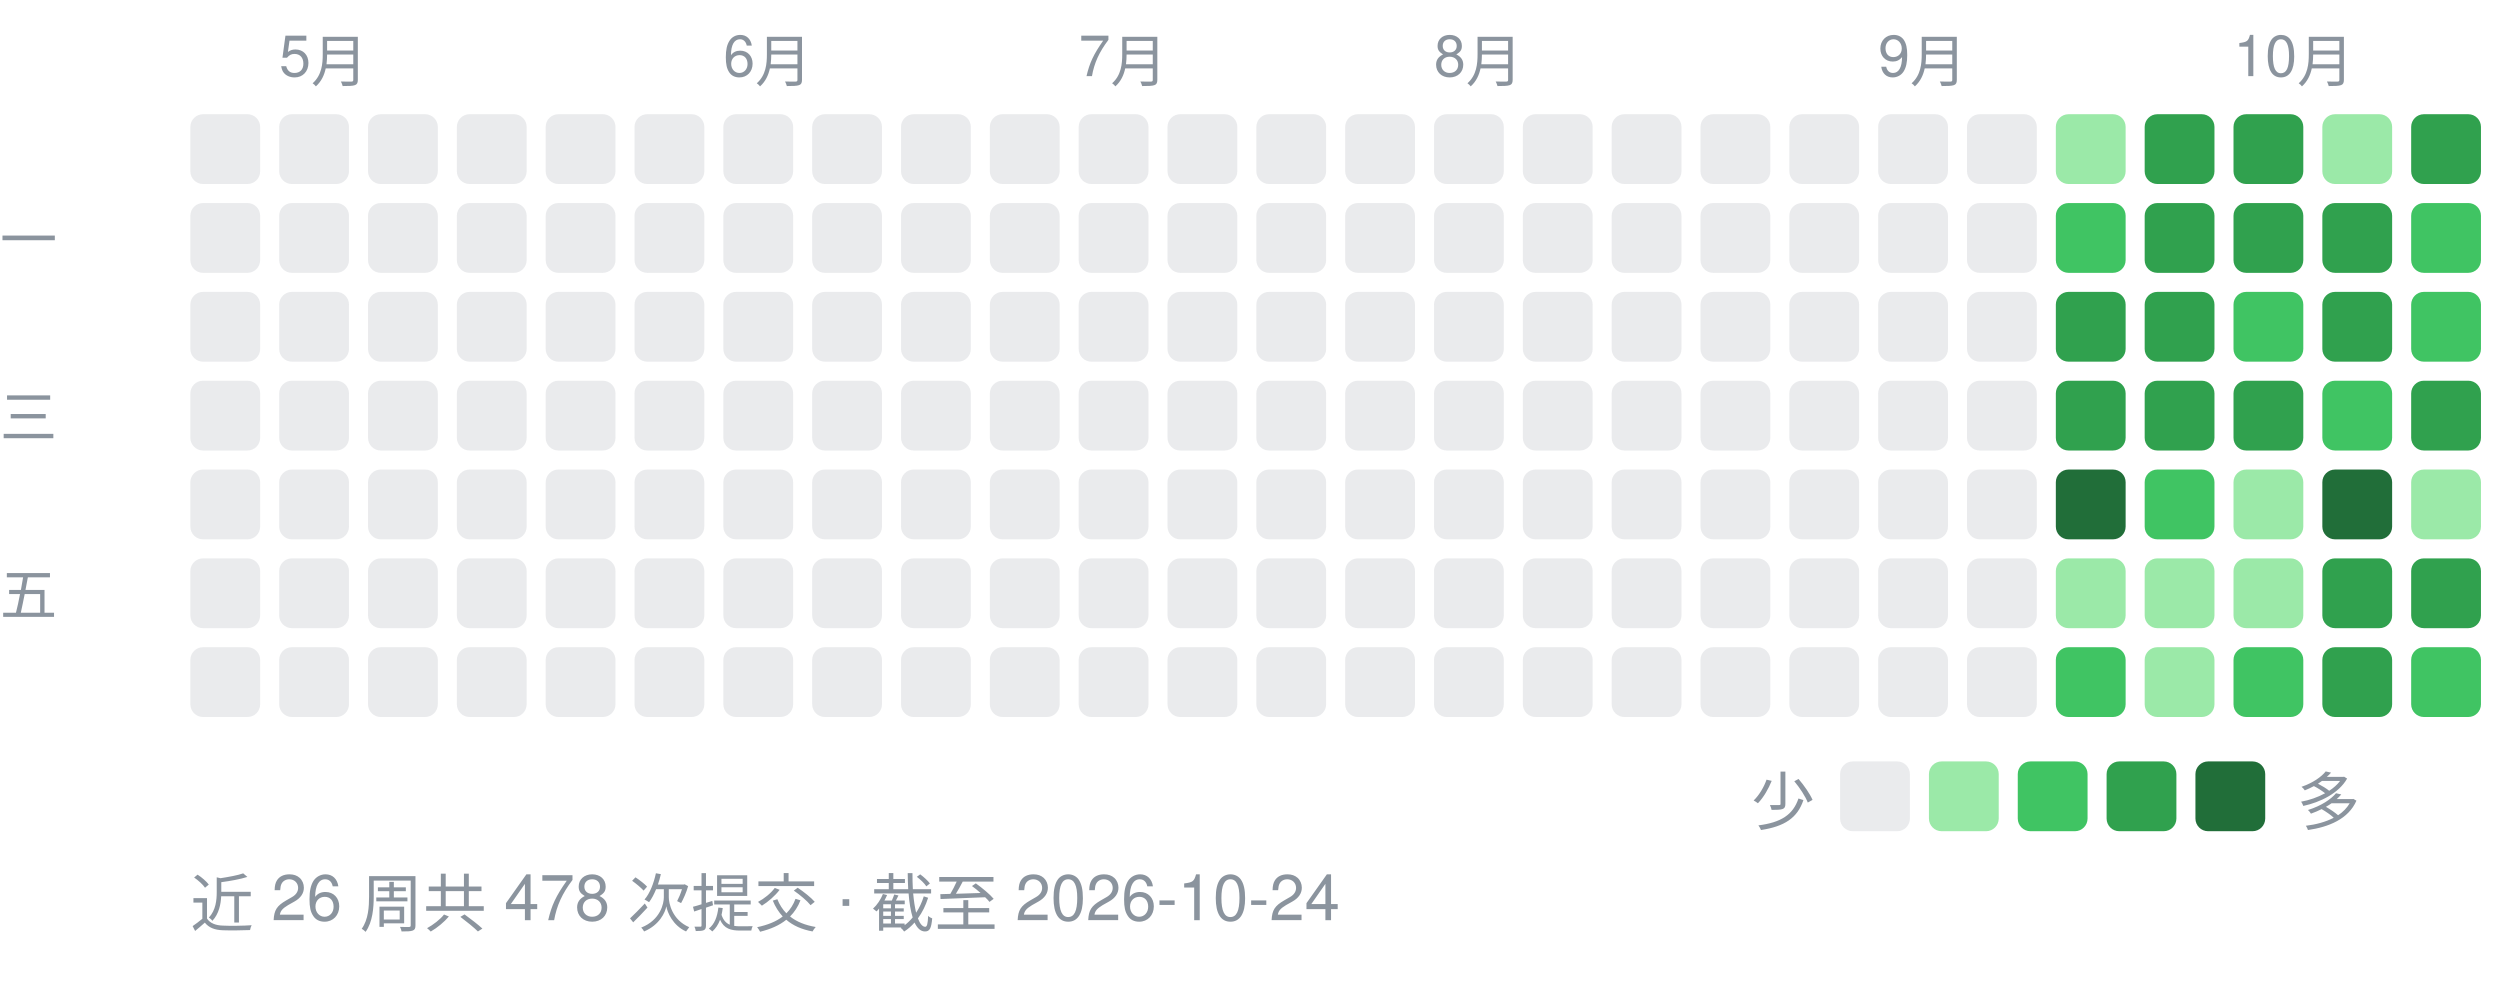
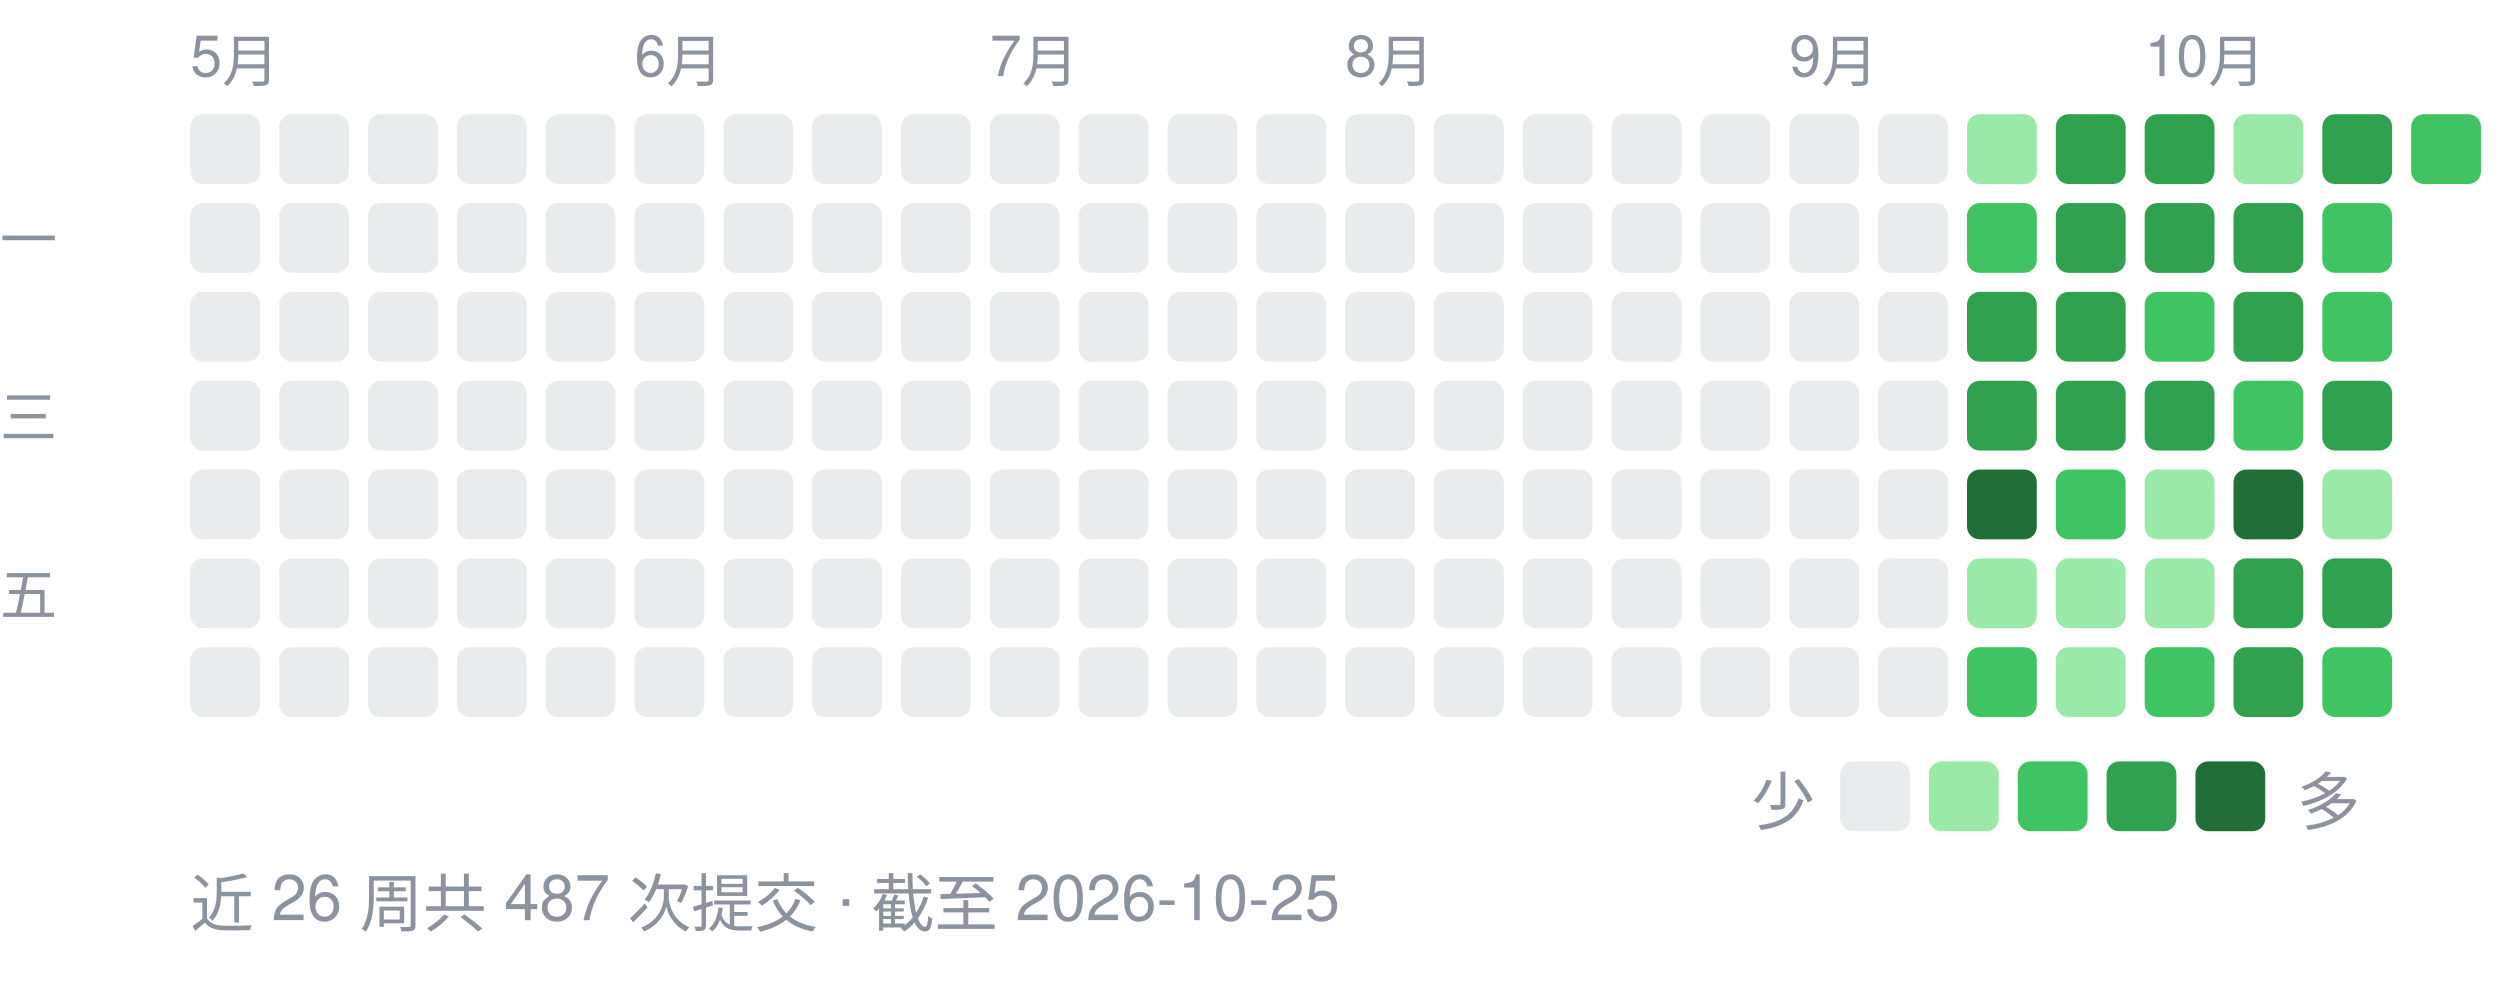
<svg xmlns="http://www.w3.org/2000/svg" width="394" height="156" viewBox="0 0 394 156" role="img">
  <g font-family="-apple-system,BlinkMacSystemFont,Segoe UI,Helvetica,Arial,PingFang SC,sans-serif" font-size="9" fill="#8b949e">
-     <text x="44" y="12">5月</text>
-     <text x="114" y="12">6月</text>
-     <text x="170" y="12">7月</text>
-     <text x="226" y="12">8月</text>
-     <text x="296" y="12">9月</text>
-     <text x="352" y="12">10月</text>
+     <text x="30" y="12">5月</text>
+     <text x="100" y="12">6月</text>
+     <text x="156" y="12">7月</text>
+     <text x="212" y="12">8月</text>
+     <text x="282" y="12">9月</text>
+     <text x="338" y="12">10月</text>
    <text x="0" y="41">一</text>
    <text x="0" y="69">三</text>
    <text x="0" y="97">五</text>
  </g>
  <rect x="30" y="18" width="11" height="11" rx="2" fill="rgba(139,148,158,0.18)" />
  <rect x="30" y="32" width="11" height="11" rx="2" fill="rgba(139,148,158,0.18)" />
  <rect x="30" y="46" width="11" height="11" rx="2" fill="rgba(139,148,158,0.18)" />
  <rect x="30" y="60" width="11" height="11" rx="2" fill="rgba(139,148,158,0.18)" />
  <rect x="30" y="74" width="11" height="11" rx="2" fill="rgba(139,148,158,0.18)" />
  <rect x="30" y="88" width="11" height="11" rx="2" fill="rgba(139,148,158,0.18)" />
  <rect x="30" y="102" width="11" height="11" rx="2" fill="rgba(139,148,158,0.18)" />
  <rect x="44" y="18" width="11" height="11" rx="2" fill="rgba(139,148,158,0.18)" />
  <rect x="44" y="32" width="11" height="11" rx="2" fill="rgba(139,148,158,0.18)" />
  <rect x="44" y="46" width="11" height="11" rx="2" fill="rgba(139,148,158,0.18)" />
  <rect x="44" y="60" width="11" height="11" rx="2" fill="rgba(139,148,158,0.18)" />
  <rect x="44" y="74" width="11" height="11" rx="2" fill="rgba(139,148,158,0.18)" />
  <rect x="44" y="88" width="11" height="11" rx="2" fill="rgba(139,148,158,0.18)" />
  <rect x="44" y="102" width="11" height="11" rx="2" fill="rgba(139,148,158,0.18)" />
  <rect x="58" y="18" width="11" height="11" rx="2" fill="rgba(139,148,158,0.18)" />
  <rect x="58" y="32" width="11" height="11" rx="2" fill="rgba(139,148,158,0.18)" />
  <rect x="58" y="46" width="11" height="11" rx="2" fill="rgba(139,148,158,0.18)" />
  <rect x="58" y="60" width="11" height="11" rx="2" fill="rgba(139,148,158,0.18)" />
  <rect x="58" y="74" width="11" height="11" rx="2" fill="rgba(139,148,158,0.18)" />
  <rect x="58" y="88" width="11" height="11" rx="2" fill="rgba(139,148,158,0.18)" />
  <rect x="58" y="102" width="11" height="11" rx="2" fill="rgba(139,148,158,0.18)" />
  <rect x="72" y="18" width="11" height="11" rx="2" fill="rgba(139,148,158,0.18)" />
  <rect x="72" y="32" width="11" height="11" rx="2" fill="rgba(139,148,158,0.18)" />
  <rect x="72" y="46" width="11" height="11" rx="2" fill="rgba(139,148,158,0.18)" />
  <rect x="72" y="60" width="11" height="11" rx="2" fill="rgba(139,148,158,0.18)" />
  <rect x="72" y="74" width="11" height="11" rx="2" fill="rgba(139,148,158,0.18)" />
  <rect x="72" y="88" width="11" height="11" rx="2" fill="rgba(139,148,158,0.18)" />
  <rect x="72" y="102" width="11" height="11" rx="2" fill="rgba(139,148,158,0.18)" />
  <rect x="86" y="18" width="11" height="11" rx="2" fill="rgba(139,148,158,0.18)" />
  <rect x="86" y="32" width="11" height="11" rx="2" fill="rgba(139,148,158,0.18)" />
  <rect x="86" y="46" width="11" height="11" rx="2" fill="rgba(139,148,158,0.18)" />
  <rect x="86" y="60" width="11" height="11" rx="2" fill="rgba(139,148,158,0.18)" />
  <rect x="86" y="74" width="11" height="11" rx="2" fill="rgba(139,148,158,0.18)" />
  <rect x="86" y="88" width="11" height="11" rx="2" fill="rgba(139,148,158,0.18)" />
  <rect x="86" y="102" width="11" height="11" rx="2" fill="rgba(139,148,158,0.18)" />
  <rect x="100" y="18" width="11" height="11" rx="2" fill="rgba(139,148,158,0.18)" />
  <rect x="100" y="32" width="11" height="11" rx="2" fill="rgba(139,148,158,0.18)" />
  <rect x="100" y="46" width="11" height="11" rx="2" fill="rgba(139,148,158,0.18)" />
  <rect x="100" y="60" width="11" height="11" rx="2" fill="rgba(139,148,158,0.18)" />
  <rect x="100" y="74" width="11" height="11" rx="2" fill="rgba(139,148,158,0.18)" />
  <rect x="100" y="88" width="11" height="11" rx="2" fill="rgba(139,148,158,0.18)" />
  <rect x="100" y="102" width="11" height="11" rx="2" fill="rgba(139,148,158,0.18)" />
  <rect x="114" y="18" width="11" height="11" rx="2" fill="rgba(139,148,158,0.18)" />
  <rect x="114" y="32" width="11" height="11" rx="2" fill="rgba(139,148,158,0.18)" />
  <rect x="114" y="46" width="11" height="11" rx="2" fill="rgba(139,148,158,0.18)" />
  <rect x="114" y="60" width="11" height="11" rx="2" fill="rgba(139,148,158,0.18)" />
  <rect x="114" y="74" width="11" height="11" rx="2" fill="rgba(139,148,158,0.18)" />
  <rect x="114" y="88" width="11" height="11" rx="2" fill="rgba(139,148,158,0.18)" />
  <rect x="114" y="102" width="11" height="11" rx="2" fill="rgba(139,148,158,0.18)" />
  <rect x="128" y="18" width="11" height="11" rx="2" fill="rgba(139,148,158,0.18)" />
  <rect x="128" y="32" width="11" height="11" rx="2" fill="rgba(139,148,158,0.18)" />
  <rect x="128" y="46" width="11" height="11" rx="2" fill="rgba(139,148,158,0.18)" />
  <rect x="128" y="60" width="11" height="11" rx="2" fill="rgba(139,148,158,0.18)" />
  <rect x="128" y="74" width="11" height="11" rx="2" fill="rgba(139,148,158,0.18)" />
  <rect x="128" y="88" width="11" height="11" rx="2" fill="rgba(139,148,158,0.18)" />
  <rect x="128" y="102" width="11" height="11" rx="2" fill="rgba(139,148,158,0.18)" />
  <rect x="142" y="18" width="11" height="11" rx="2" fill="rgba(139,148,158,0.18)" />
  <rect x="142" y="32" width="11" height="11" rx="2" fill="rgba(139,148,158,0.18)" />
  <rect x="142" y="46" width="11" height="11" rx="2" fill="rgba(139,148,158,0.18)" />
  <rect x="142" y="60" width="11" height="11" rx="2" fill="rgba(139,148,158,0.18)" />
  <rect x="142" y="74" width="11" height="11" rx="2" fill="rgba(139,148,158,0.18)" />
  <rect x="142" y="88" width="11" height="11" rx="2" fill="rgba(139,148,158,0.18)" />
  <rect x="142" y="102" width="11" height="11" rx="2" fill="rgba(139,148,158,0.18)" />
  <rect x="156" y="18" width="11" height="11" rx="2" fill="rgba(139,148,158,0.18)" />
  <rect x="156" y="32" width="11" height="11" rx="2" fill="rgba(139,148,158,0.18)" />
  <rect x="156" y="46" width="11" height="11" rx="2" fill="rgba(139,148,158,0.18)" />
  <rect x="156" y="60" width="11" height="11" rx="2" fill="rgba(139,148,158,0.18)" />
  <rect x="156" y="74" width="11" height="11" rx="2" fill="rgba(139,148,158,0.18)" />
  <rect x="156" y="88" width="11" height="11" rx="2" fill="rgba(139,148,158,0.18)" />
  <rect x="156" y="102" width="11" height="11" rx="2" fill="rgba(139,148,158,0.18)" />
  <rect x="170" y="18" width="11" height="11" rx="2" fill="rgba(139,148,158,0.18)" />
  <rect x="170" y="32" width="11" height="11" rx="2" fill="rgba(139,148,158,0.18)" />
  <rect x="170" y="46" width="11" height="11" rx="2" fill="rgba(139,148,158,0.18)" />
  <rect x="170" y="60" width="11" height="11" rx="2" fill="rgba(139,148,158,0.18)" />
  <rect x="170" y="74" width="11" height="11" rx="2" fill="rgba(139,148,158,0.18)" />
  <rect x="170" y="88" width="11" height="11" rx="2" fill="rgba(139,148,158,0.18)" />
  <rect x="170" y="102" width="11" height="11" rx="2" fill="rgba(139,148,158,0.18)" />
  <rect x="184" y="18" width="11" height="11" rx="2" fill="rgba(139,148,158,0.18)" />
  <rect x="184" y="32" width="11" height="11" rx="2" fill="rgba(139,148,158,0.18)" />
  <rect x="184" y="46" width="11" height="11" rx="2" fill="rgba(139,148,158,0.18)" />
  <rect x="184" y="60" width="11" height="11" rx="2" fill="rgba(139,148,158,0.18)" />
  <rect x="184" y="74" width="11" height="11" rx="2" fill="rgba(139,148,158,0.18)" />
  <rect x="184" y="88" width="11" height="11" rx="2" fill="rgba(139,148,158,0.18)" />
  <rect x="184" y="102" width="11" height="11" rx="2" fill="rgba(139,148,158,0.18)" />
  <rect x="198" y="18" width="11" height="11" rx="2" fill="rgba(139,148,158,0.18)" />
  <rect x="198" y="32" width="11" height="11" rx="2" fill="rgba(139,148,158,0.18)" />
  <rect x="198" y="46" width="11" height="11" rx="2" fill="rgba(139,148,158,0.18)" />
  <rect x="198" y="60" width="11" height="11" rx="2" fill="rgba(139,148,158,0.18)" />
  <rect x="198" y="74" width="11" height="11" rx="2" fill="rgba(139,148,158,0.18)" />
  <rect x="198" y="88" width="11" height="11" rx="2" fill="rgba(139,148,158,0.18)" />
  <rect x="198" y="102" width="11" height="11" rx="2" fill="rgba(139,148,158,0.18)" />
  <rect x="212" y="18" width="11" height="11" rx="2" fill="rgba(139,148,158,0.18)" />
  <rect x="212" y="32" width="11" height="11" rx="2" fill="rgba(139,148,158,0.18)" />
  <rect x="212" y="46" width="11" height="11" rx="2" fill="rgba(139,148,158,0.18)" />
  <rect x="212" y="60" width="11" height="11" rx="2" fill="rgba(139,148,158,0.18)" />
  <rect x="212" y="74" width="11" height="11" rx="2" fill="rgba(139,148,158,0.18)" />
  <rect x="212" y="88" width="11" height="11" rx="2" fill="rgba(139,148,158,0.18)" />
  <rect x="212" y="102" width="11" height="11" rx="2" fill="rgba(139,148,158,0.18)" />
  <rect x="226" y="18" width="11" height="11" rx="2" fill="rgba(139,148,158,0.18)" />
  <rect x="226" y="32" width="11" height="11" rx="2" fill="rgba(139,148,158,0.18)" />
  <rect x="226" y="46" width="11" height="11" rx="2" fill="rgba(139,148,158,0.18)" />
  <rect x="226" y="60" width="11" height="11" rx="2" fill="rgba(139,148,158,0.18)" />
  <rect x="226" y="74" width="11" height="11" rx="2" fill="rgba(139,148,158,0.18)" />
  <rect x="226" y="88" width="11" height="11" rx="2" fill="rgba(139,148,158,0.18)" />
  <rect x="226" y="102" width="11" height="11" rx="2" fill="rgba(139,148,158,0.18)" />
  <rect x="240" y="18" width="11" height="11" rx="2" fill="rgba(139,148,158,0.18)" />
  <rect x="240" y="32" width="11" height="11" rx="2" fill="rgba(139,148,158,0.18)" />
  <rect x="240" y="46" width="11" height="11" rx="2" fill="rgba(139,148,158,0.18)" />
  <rect x="240" y="60" width="11" height="11" rx="2" fill="rgba(139,148,158,0.18)" />
  <rect x="240" y="74" width="11" height="11" rx="2" fill="rgba(139,148,158,0.18)" />
  <rect x="240" y="88" width="11" height="11" rx="2" fill="rgba(139,148,158,0.18)" />
  <rect x="240" y="102" width="11" height="11" rx="2" fill="rgba(139,148,158,0.18)" />
  <rect x="254" y="18" width="11" height="11" rx="2" fill="rgba(139,148,158,0.18)" />
  <rect x="254" y="32" width="11" height="11" rx="2" fill="rgba(139,148,158,0.18)" />
  <rect x="254" y="46" width="11" height="11" rx="2" fill="rgba(139,148,158,0.18)" />
  <rect x="254" y="60" width="11" height="11" rx="2" fill="rgba(139,148,158,0.18)" />
  <rect x="254" y="74" width="11" height="11" rx="2" fill="rgba(139,148,158,0.18)" />
  <rect x="254" y="88" width="11" height="11" rx="2" fill="rgba(139,148,158,0.18)" />
  <rect x="254" y="102" width="11" height="11" rx="2" fill="rgba(139,148,158,0.18)" />
  <rect x="268" y="18" width="11" height="11" rx="2" fill="rgba(139,148,158,0.18)" />
  <rect x="268" y="32" width="11" height="11" rx="2" fill="rgba(139,148,158,0.18)" />
  <rect x="268" y="46" width="11" height="11" rx="2" fill="rgba(139,148,158,0.18)" />
  <rect x="268" y="60" width="11" height="11" rx="2" fill="rgba(139,148,158,0.18)" />
  <rect x="268" y="74" width="11" height="11" rx="2" fill="rgba(139,148,158,0.18)" />
  <rect x="268" y="88" width="11" height="11" rx="2" fill="rgba(139,148,158,0.18)" />
  <rect x="268" y="102" width="11" height="11" rx="2" fill="rgba(139,148,158,0.18)" />
  <rect x="282" y="18" width="11" height="11" rx="2" fill="rgba(139,148,158,0.18)" />
  <rect x="282" y="32" width="11" height="11" rx="2" fill="rgba(139,148,158,0.18)" />
  <rect x="282" y="46" width="11" height="11" rx="2" fill="rgba(139,148,158,0.18)" />
  <rect x="282" y="60" width="11" height="11" rx="2" fill="rgba(139,148,158,0.18)" />
  <rect x="282" y="74" width="11" height="11" rx="2" fill="rgba(139,148,158,0.18)" />
  <rect x="282" y="88" width="11" height="11" rx="2" fill="rgba(139,148,158,0.18)" />
  <rect x="282" y="102" width="11" height="11" rx="2" fill="rgba(139,148,158,0.18)" />
  <rect x="296" y="18" width="11" height="11" rx="2" fill="rgba(139,148,158,0.18)" />
  <rect x="296" y="32" width="11" height="11" rx="2" fill="rgba(139,148,158,0.18)" />
  <rect x="296" y="46" width="11" height="11" rx="2" fill="rgba(139,148,158,0.18)" />
  <rect x="296" y="60" width="11" height="11" rx="2" fill="rgba(139,148,158,0.18)" />
  <rect x="296" y="74" width="11" height="11" rx="2" fill="rgba(139,148,158,0.18)" />
  <rect x="296" y="88" width="11" height="11" rx="2" fill="rgba(139,148,158,0.18)" />
  <rect x="296" y="102" width="11" height="11" rx="2" fill="rgba(139,148,158,0.18)" />
-   <rect x="310" y="18" width="11" height="11" rx="2" fill="rgba(139,148,158,0.18)" />
-   <rect x="310" y="32" width="11" height="11" rx="2" fill="rgba(139,148,158,0.18)" />
-   <rect x="310" y="46" width="11" height="11" rx="2" fill="rgba(139,148,158,0.18)" />
-   <rect x="310" y="60" width="11" height="11" rx="2" fill="rgba(139,148,158,0.18)" />
-   <rect x="310" y="74" width="11" height="11" rx="2" fill="rgba(139,148,158,0.18)" />
-   <rect x="310" y="88" width="11" height="11" rx="2" fill="rgba(139,148,158,0.18)" />
-   <rect x="310" y="102" width="11" height="11" rx="2" fill="rgba(139,148,158,0.18)" />
-   <rect x="324" y="18" width="11" height="11" rx="2" fill="#9be9a8" />
-   <rect x="324" y="32" width="11" height="11" rx="2" fill="#40c463" />
+   <rect x="310" y="18" width="11" height="11" rx="2" fill="#9be9a8" />
+   <rect x="310" y="32" width="11" height="11" rx="2" fill="#40c463" />
+   <rect x="310" y="46" width="11" height="11" rx="2" fill="#30a14e" />
+   <rect x="310" y="60" width="11" height="11" rx="2" fill="#30a14e" />
+   <rect x="310" y="74" width="11" height="11" rx="2" fill="#216e39" />
+   <rect x="310" y="88" width="11" height="11" rx="2" fill="#9be9a8" />
+   <rect x="310" y="102" width="11" height="11" rx="2" fill="#40c463" />
+   <rect x="324" y="18" width="11" height="11" rx="2" fill="#30a14e" />
+   <rect x="324" y="32" width="11" height="11" rx="2" fill="#30a14e" />
  <rect x="324" y="46" width="11" height="11" rx="2" fill="#30a14e" />
  <rect x="324" y="60" width="11" height="11" rx="2" fill="#30a14e" />
-   <rect x="324" y="74" width="11" height="11" rx="2" fill="#216e39" />
+   <rect x="324" y="74" width="11" height="11" rx="2" fill="#40c463" />
  <rect x="324" y="88" width="11" height="11" rx="2" fill="#9be9a8" />
-   <rect x="324" y="102" width="11" height="11" rx="2" fill="#40c463" />
+   <rect x="324" y="102" width="11" height="11" rx="2" fill="#9be9a8" />
  <rect x="338" y="18" width="11" height="11" rx="2" fill="#30a14e" />
  <rect x="338" y="32" width="11" height="11" rx="2" fill="#30a14e" />
-   <rect x="338" y="46" width="11" height="11" rx="2" fill="#30a14e" />
+   <rect x="338" y="46" width="11" height="11" rx="2" fill="#40c463" />
  <rect x="338" y="60" width="11" height="11" rx="2" fill="#30a14e" />
-   <rect x="338" y="74" width="11" height="11" rx="2" fill="#40c463" />
+   <rect x="338" y="74" width="11" height="11" rx="2" fill="#9be9a8" />
  <rect x="338" y="88" width="11" height="11" rx="2" fill="#9be9a8" />
-   <rect x="338" y="102" width="11" height="11" rx="2" fill="#9be9a8" />
-   <rect x="352" y="18" width="11" height="11" rx="2" fill="#30a14e" />
+   <rect x="338" y="102" width="11" height="11" rx="2" fill="#40c463" />
+   <rect x="352" y="18" width="11" height="11" rx="2" fill="#9be9a8" />
  <rect x="352" y="32" width="11" height="11" rx="2" fill="#30a14e" />
-   <rect x="352" y="46" width="11" height="11" rx="2" fill="#40c463" />
-   <rect x="352" y="60" width="11" height="11" rx="2" fill="#30a14e" />
-   <rect x="352" y="74" width="11" height="11" rx="2" fill="#9be9a8" />
-   <rect x="352" y="88" width="11" height="11" rx="2" fill="#9be9a8" />
-   <rect x="352" y="102" width="11" height="11" rx="2" fill="#40c463" />
-   <rect x="366" y="18" width="11" height="11" rx="2" fill="#9be9a8" />
-   <rect x="366" y="32" width="11" height="11" rx="2" fill="#30a14e" />
-   <rect x="366" y="46" width="11" height="11" rx="2" fill="#30a14e" />
-   <rect x="366" y="60" width="11" height="11" rx="2" fill="#40c463" />
-   <rect x="366" y="74" width="11" height="11" rx="2" fill="#216e39" />
+   <rect x="352" y="46" width="11" height="11" rx="2" fill="#30a14e" />
+   <rect x="352" y="60" width="11" height="11" rx="2" fill="#40c463" />
+   <rect x="352" y="74" width="11" height="11" rx="2" fill="#216e39" />
+   <rect x="352" y="88" width="11" height="11" rx="2" fill="#30a14e" />
+   <rect x="352" y="102" width="11" height="11" rx="2" fill="#30a14e" />
+   <rect x="366" y="18" width="11" height="11" rx="2" fill="#30a14e" />
+   <rect x="366" y="32" width="11" height="11" rx="2" fill="#40c463" />
+   <rect x="366" y="46" width="11" height="11" rx="2" fill="#40c463" />
+   <rect x="366" y="60" width="11" height="11" rx="2" fill="#30a14e" />
+   <rect x="366" y="74" width="11" height="11" rx="2" fill="#9be9a8" />
  <rect x="366" y="88" width="11" height="11" rx="2" fill="#30a14e" />
-   <rect x="366" y="102" width="11" height="11" rx="2" fill="#30a14e" />
-   <rect x="380" y="18" width="11" height="11" rx="2" fill="#30a14e" />
-   <rect x="380" y="32" width="11" height="11" rx="2" fill="#40c463" />
-   <rect x="380" y="46" width="11" height="11" rx="2" fill="#40c463" />
-   <rect x="380" y="60" width="11" height="11" rx="2" fill="#30a14e" />
-   <rect x="380" y="74" width="11" height="11" rx="2" fill="#9be9a8" />
-   <rect x="380" y="88" width="11" height="11" rx="2" fill="#30a14e" />
-   <rect x="380" y="102" width="11" height="11" rx="2" fill="#40c463" />
+   <rect x="366" y="102" width="11" height="11" rx="2" fill="#40c463" />
+   <rect x="380" y="18" width="11" height="11" rx="2" fill="#40c463" />
  <g font-family="-apple-system,BlinkMacSystemFont,Segoe UI,Helvetica,Arial,PingFang SC,sans-serif" font-size="10" fill="#8b949e">
-     <text x="30" y="146">近 26 周共 478 次提交 · 截至 2026-10-24</text>
+     <text x="30" y="146">近 26 周共 487 次提交 · 截至 2026-10-25</text>
    <text x="286" y="130" text-anchor="end">少</text>
    <rect x="290" y="120" width="11" height="11" rx="2" fill="rgba(139,148,158,0.18)" />
    <rect x="304" y="120" width="11" height="11" rx="2" fill="#9be9a8" />
    <rect x="318" y="120" width="11" height="11" rx="2" fill="#40c463" />
    <rect x="332" y="120" width="11" height="11" rx="2" fill="#30a14e" />
    <rect x="346" y="120" width="11" height="11" rx="2" fill="#216e39" />
    <text x="362" y="130">多</text>
  </g>
</svg>
